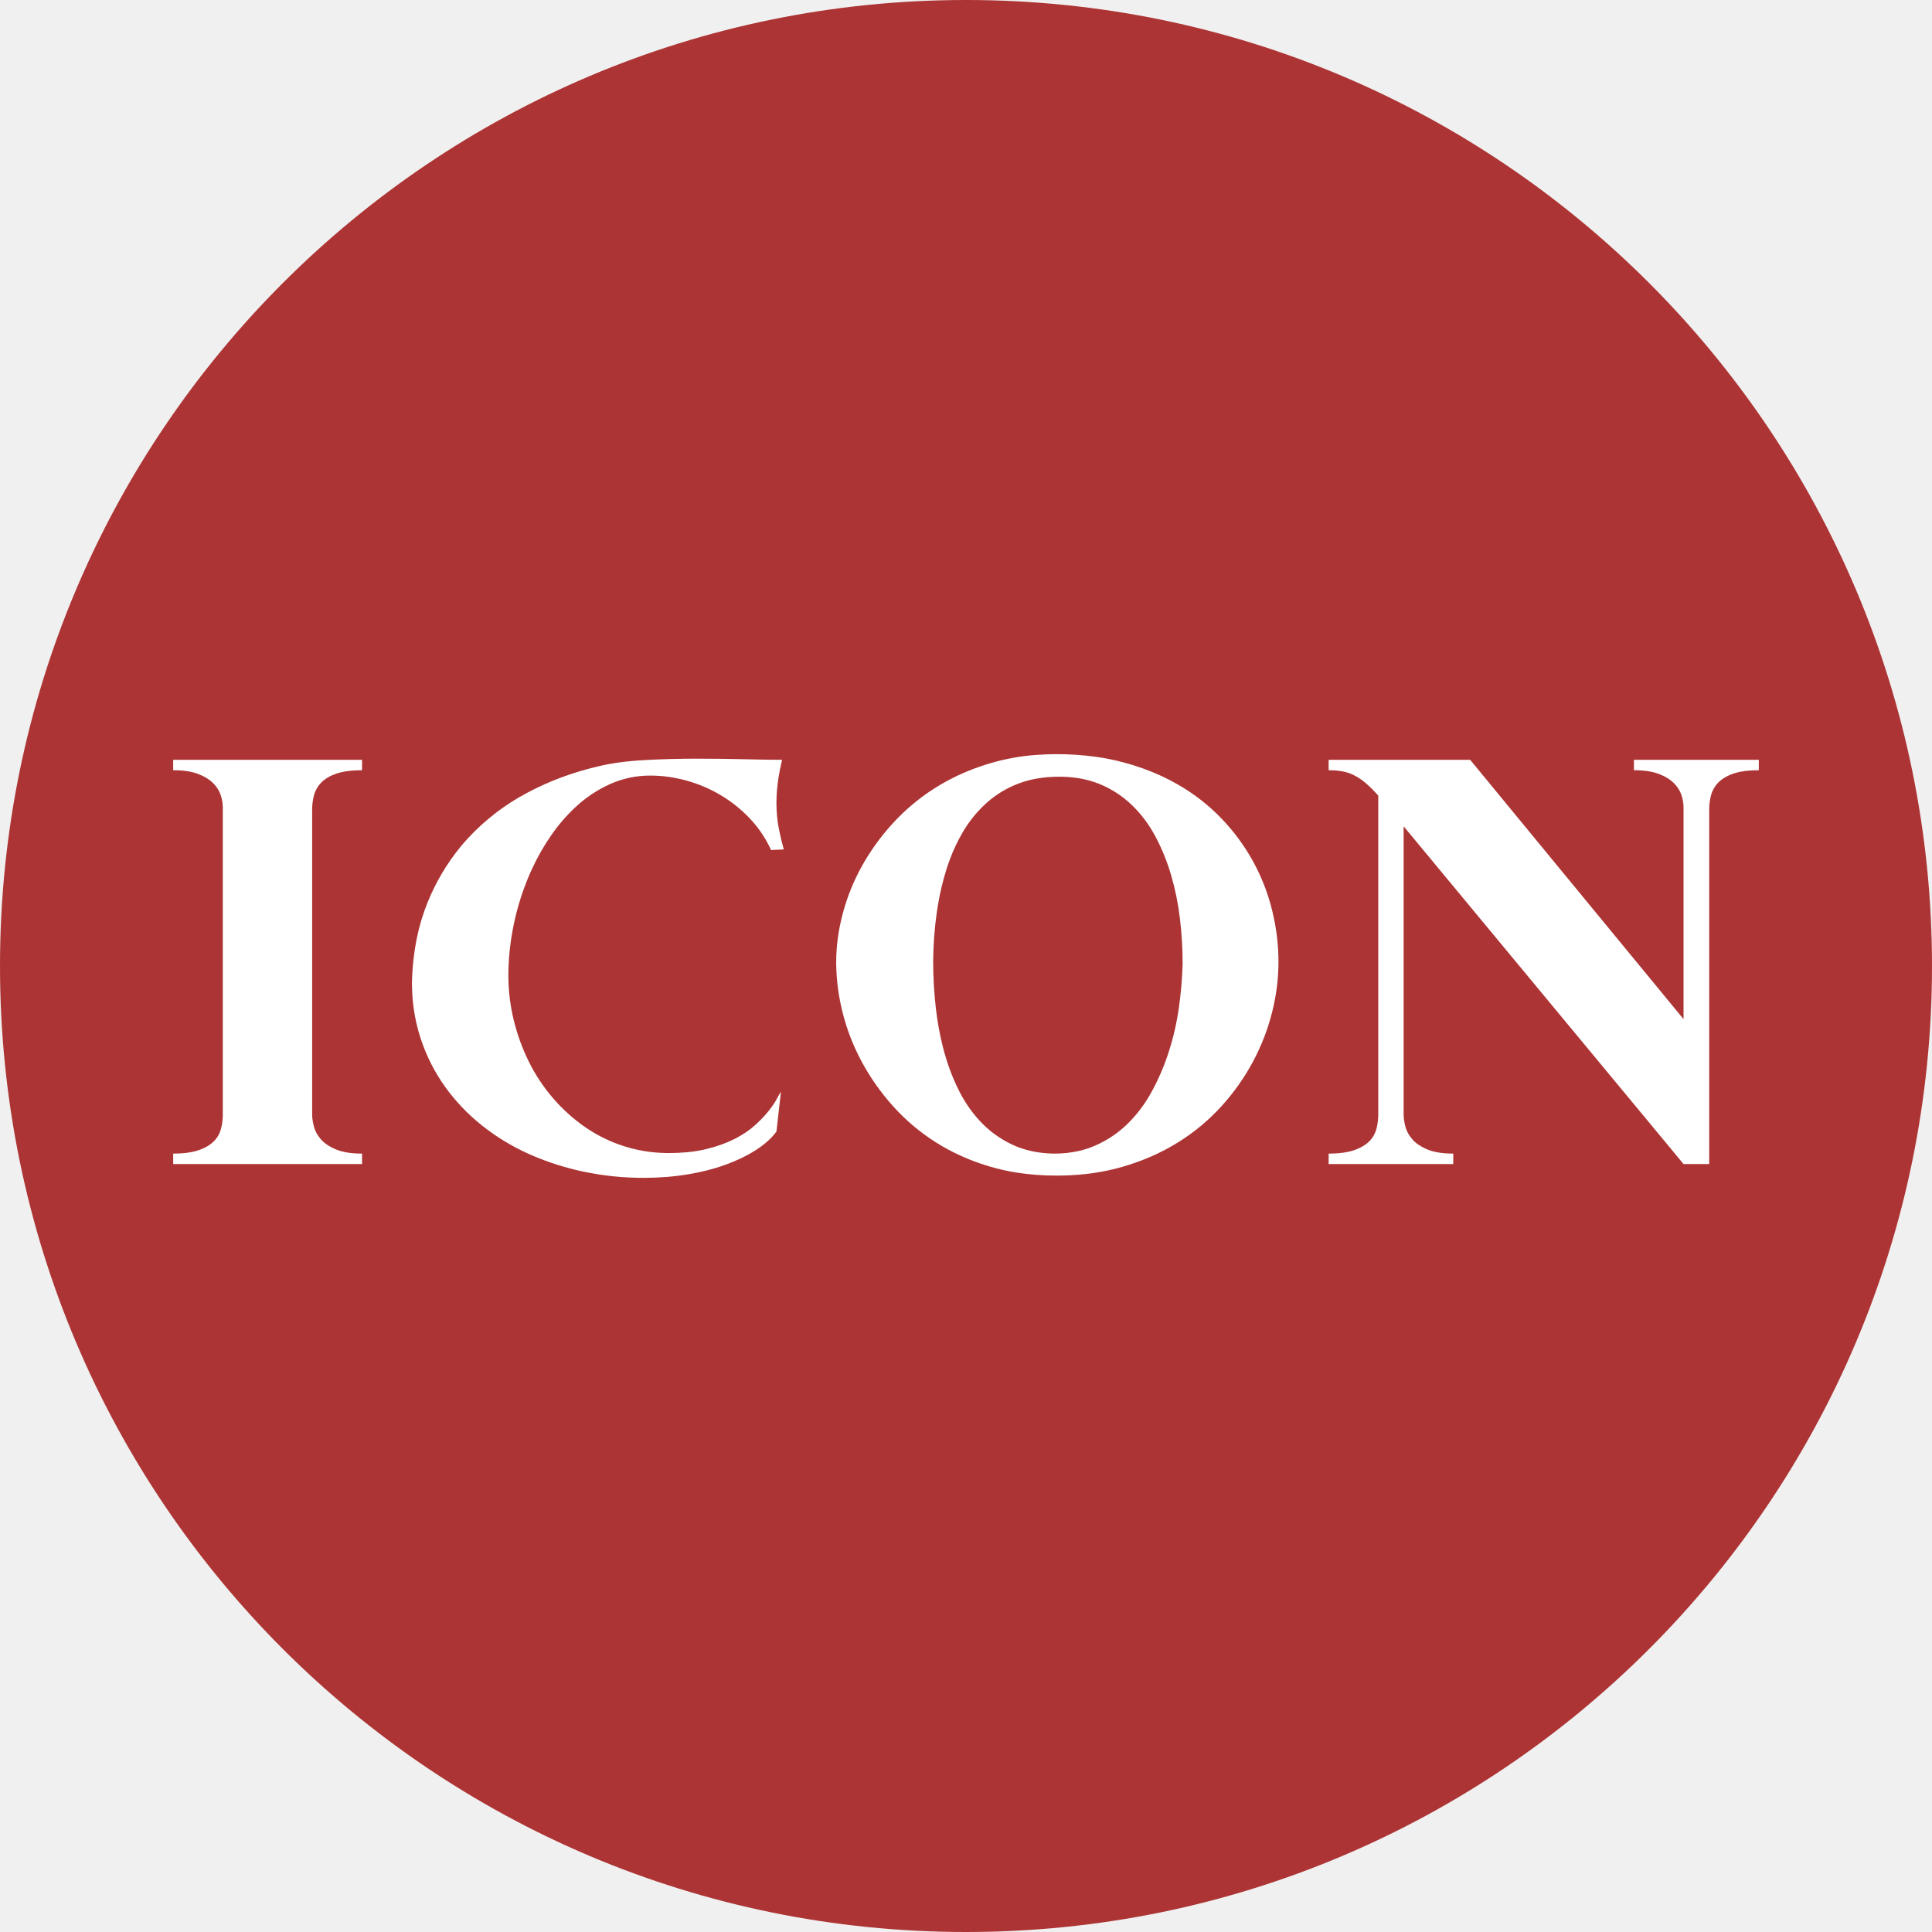
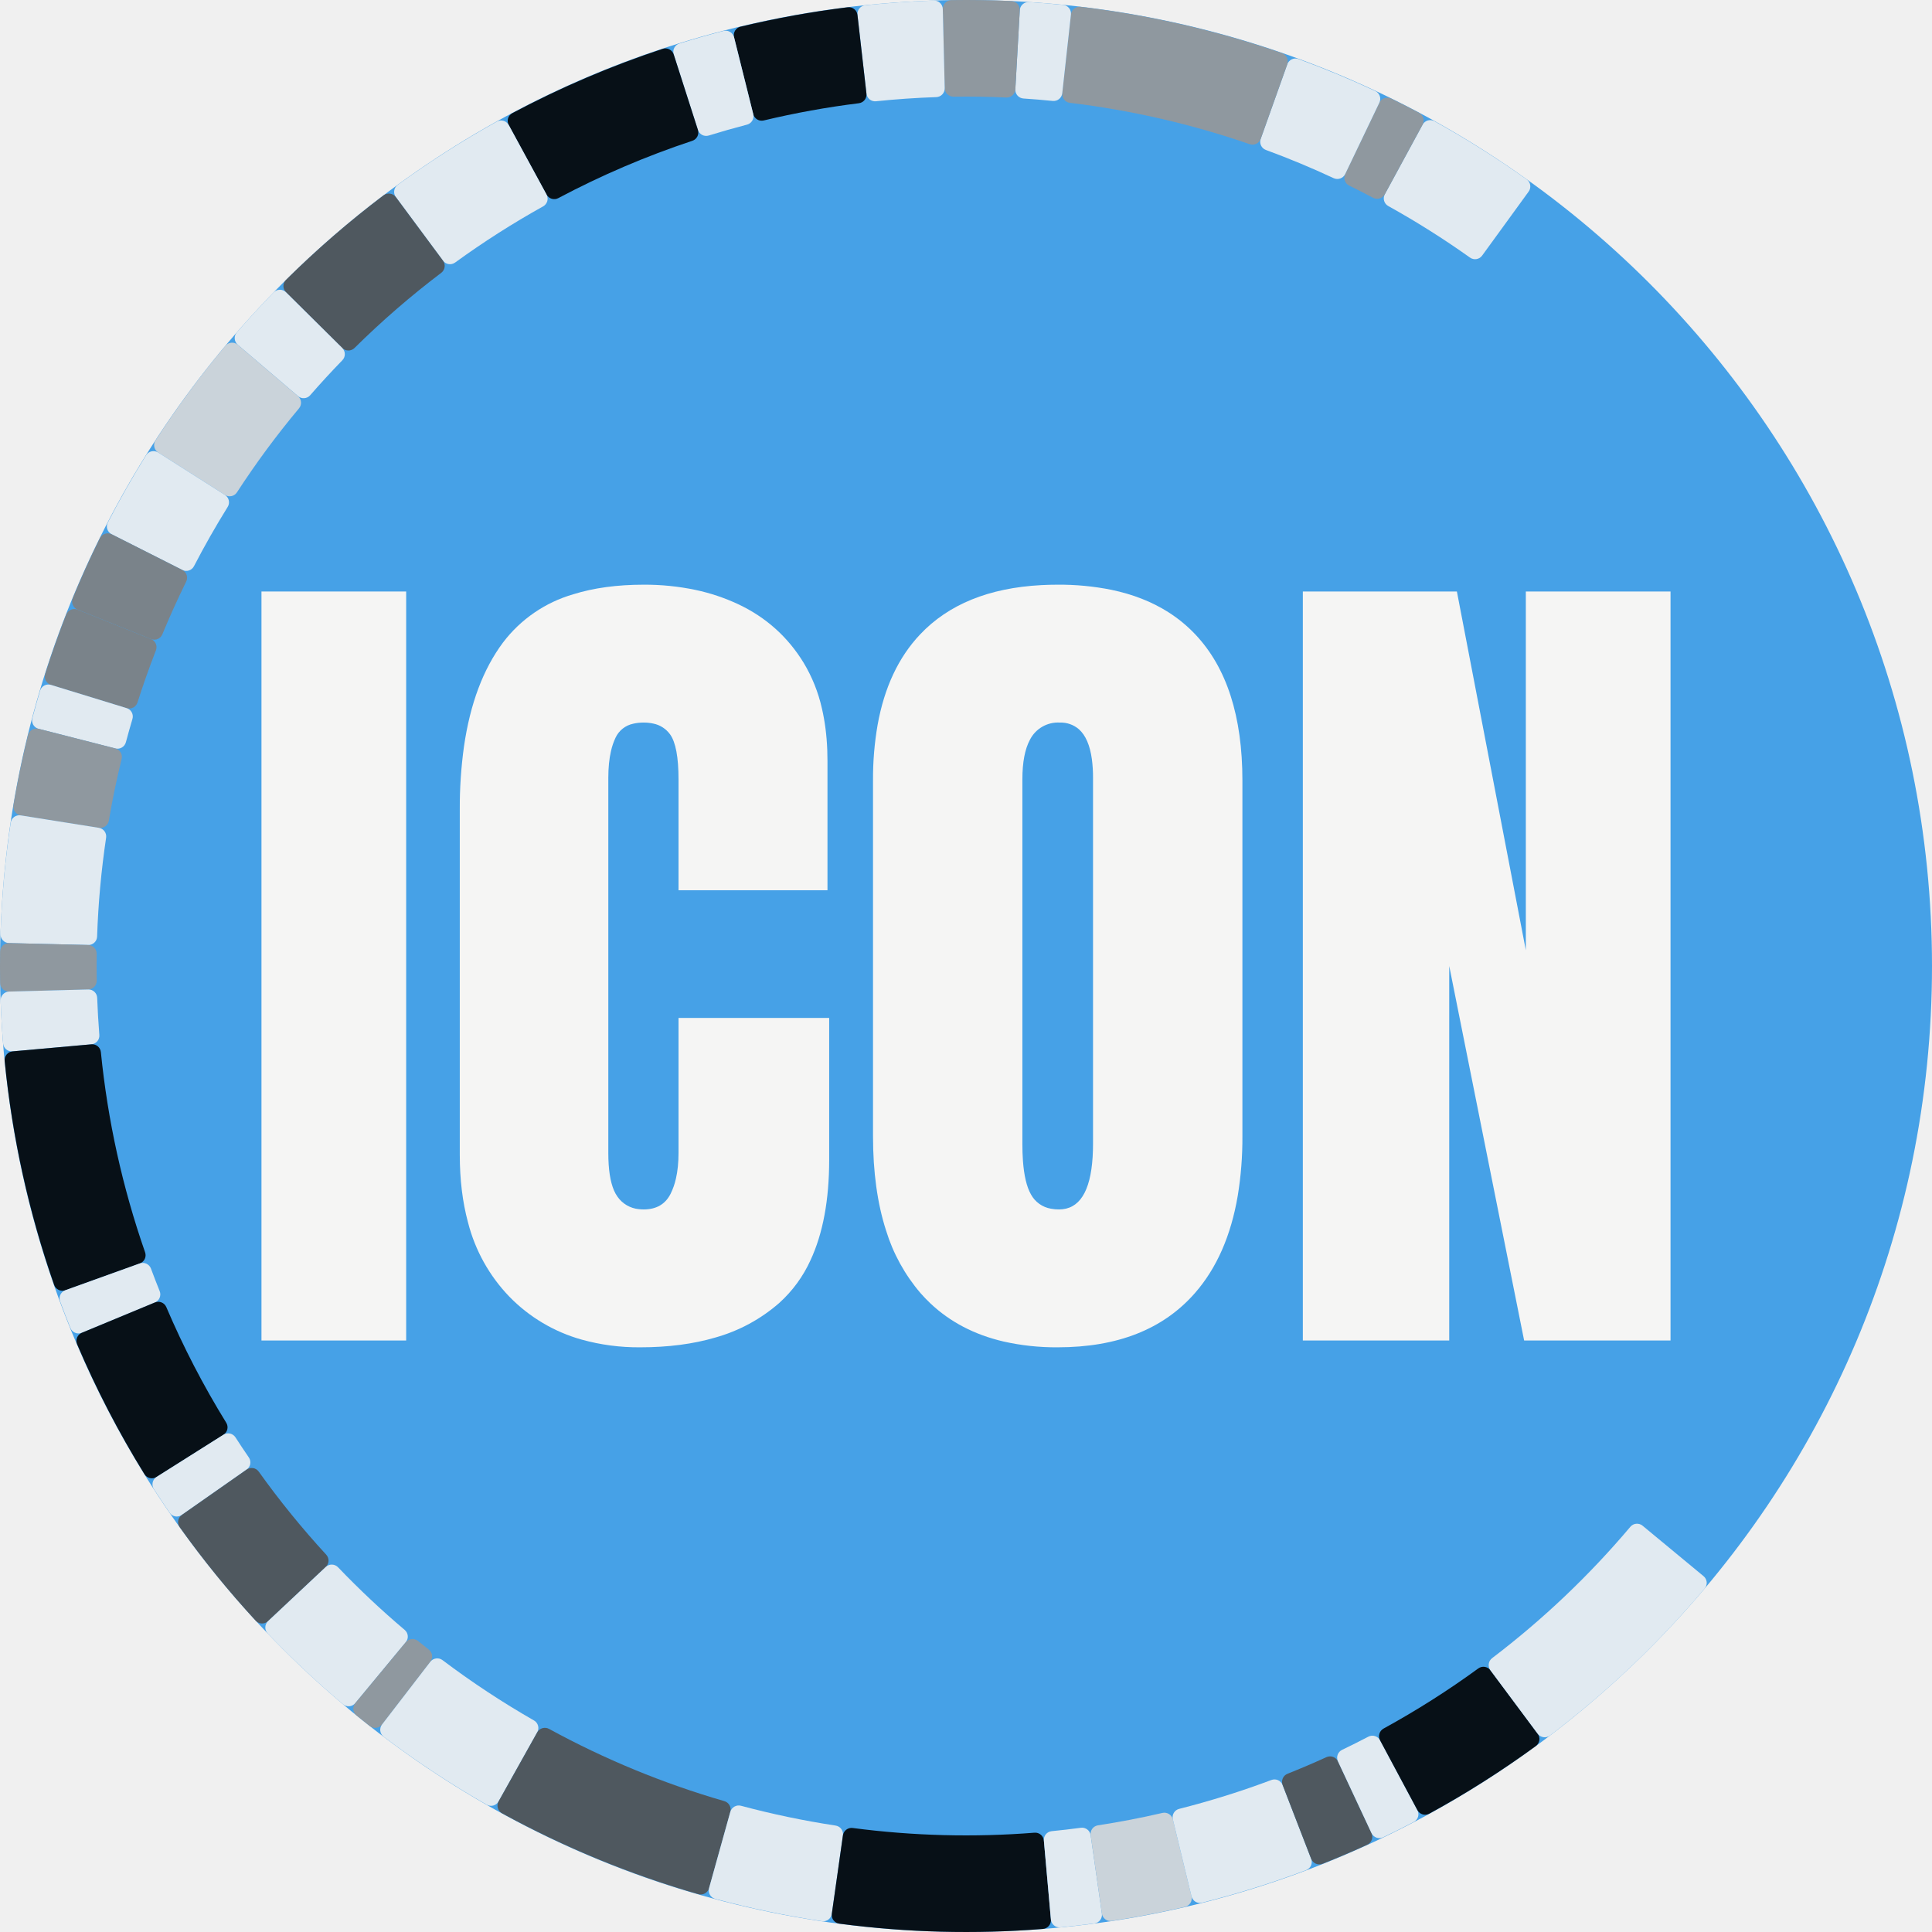
- <svg xmlns="http://www.w3.org/2000/svg" width="334.658" height="334.658">
+ <svg xmlns="http://www.w3.org/2000/svg" width="221.67" height="221.67">
  <g>
-     <circle cx="167.329" cy="167.329" r="167.329" fill="#ad3434" />
+     <circle cx="110.835" cy="110.835" r="110.835" fill="#46a1e7" />
  </g>
-   <g transform="translate(30,130.6345)" fill-rule="evenodd">
-     <path d="M 32.715 69.19 L 32.715 70.996 L 0 70.996 L 0 69.19 A 20.466 20.466 0 0 0 1.7 69.123 Q 2.547 69.053 3.265 68.906 A 9.043 9.043 0 0 0 4.321 68.628 A 9.073 9.073 0 0 0 5.482 68.155 Q 6.088 67.855 6.558 67.487 A 4.872 4.872 0 0 0 6.958 67.139 A 4.75 4.75 0 0 0 8.252 64.99 A 9.398 9.398 0 0 0 8.587 62.784 A 10.698 10.698 0 0 0 8.594 62.403 L 8.594 9.18 A 5.99 5.99 0 0 0 8.479 8.043 A 8.018 8.018 0 0 0 8.228 7.08 Q 7.861 5.957 6.909 5.005 A 5.897 5.897 0 0 0 5.861 4.182 Q 5.179 3.755 4.297 3.418 A 8.383 8.383 0 0 0 2.914 3.031 Q 1.648 2.783 0 2.783 L 0 0.977 L 32.715 0.977 L 32.715 2.783 A 21.092 21.092 0 0 0 30.987 2.85 Q 30.17 2.917 29.476 3.053 A 9.081 9.081 0 0 0 28.345 3.345 Q 26.66 3.906 25.708 4.859 A 5.045 5.045 0 0 0 24.655 6.366 A 4.763 4.763 0 0 0 24.414 7.031 A 9.398 9.398 0 0 0 24.079 9.238 A 10.698 10.698 0 0 0 24.072 9.619 L 24.072 62.403 A 7.024 7.024 0 0 0 24.152 63.428 Q 24.226 63.931 24.37 64.478 A 11.426 11.426 0 0 0 24.39 64.551 A 5.23 5.23 0 0 0 25.189 66.218 A 6.466 6.466 0 0 0 25.61 66.748 A 5.438 5.438 0 0 0 26.594 67.612 Q 27.093 67.959 27.716 68.256 A 10.526 10.526 0 0 0 28.223 68.482 A 8.066 8.066 0 0 0 29.655 68.913 Q 30.398 69.069 31.273 69.137 A 18.628 18.628 0 0 0 32.715 69.19 Z" id="0" vector-effect="non-scaling-stroke" fill="#FFFFFF" />
-     <path d="M 105.762 16.504 L 103.564 16.602 Q 102.148 13.526 99.878 11.133 Q 97.607 8.74 94.8 7.08 A 24.09 24.09 0 0 0 88.867 4.566 Q 85.742 3.711 82.666 3.711 A 16.89 16.89 0 0 0 75.684 5.176 A 22.006 22.006 0 0 0 69.678 9.18 A 29.873 29.873 0 0 0 65.463 14.073 A 33.966 33.966 0 0 0 64.771 15.113 Q 62.598 18.506 61.108 22.339 A 45.227 45.227 0 0 0 58.838 30.274 A 43.279 43.279 0 0 0 58.069 37.302 A 39.441 39.441 0 0 0 58.057 38.281 Q 58.057 42.237 58.984 46.045 A 34.742 34.742 0 0 0 61.621 53.296 A 30.083 30.083 0 0 0 65.82 59.619 A 29.469 29.469 0 0 0 71.387 64.624 A 25.42 25.42 0 0 0 78.125 67.92 A 25.112 25.112 0 0 0 85.25 69.085 A 28.359 28.359 0 0 0 85.889 69.092 A 33.254 33.254 0 0 0 88.968 68.956 Q 90.546 68.809 91.927 68.503 A 19.53 19.53 0 0 0 92.432 68.384 Q 95.17 67.699 97.2 66.673 A 16.401 16.401 0 0 0 97.339 66.602 A 18.803 18.803 0 0 0 99.236 65.482 A 13.947 13.947 0 0 0 100.83 64.234 Q 102.246 62.94 103.174 61.768 Q 103.845 60.92 104.273 60.213 A 8.519 8.519 0 0 0 104.565 59.693 Q 105.004 58.839 105.246 58.531 A 1.493 1.493 0 0 1 105.273 58.496 L 104.492 65.381 A 11.37 11.37 0 0 1 102.888 67.109 Q 102.051 67.85 101.001 68.53 A 23.221 23.221 0 0 1 98.303 70.023 A 30.552 30.552 0 0 1 95.801 71.07 A 33.438 33.438 0 0 1 92.031 72.202 A 41.945 41.945 0 0 1 89.185 72.779 Q 85.547 73.389 81.494 73.389 A 50.006 50.006 0 0 1 71.069 72.315 A 46.909 46.909 0 0 1 62.13 69.485 A 43.468 43.468 0 0 1 61.572 69.238 Q 57.129 67.237 53.442 64.282 A 33.654 33.654 0 0 1 47.095 57.617 A 30.932 30.932 0 0 1 42.92 49.414 A 30.267 30.267 0 0 1 41.408 41.382 A 34.772 34.772 0 0 1 41.357 39.795 A 43.357 43.357 0 0 1 42.209 31.838 A 34.789 34.789 0 0 1 44.116 25.562 A 37.124 37.124 0 0 1 49.776 16.038 A 34.673 34.673 0 0 1 51.099 14.527 A 38.473 38.473 0 0 1 61.279 6.714 Q 67.09 3.613 73.682 2.1 Q 77.148 1.27 81.641 1.026 Q 86.133 0.781 90.674 0.781 A 361.841 361.841 0 0 1 94.94 0.806 A 300.585 300.585 0 0 1 98.95 0.879 Q 102.832 0.977 105.469 0.977 Q 105.007 2.949 104.78 4.543 A 27.247 27.247 0 0 0 104.712 5.054 A 29.745 29.745 0 0 0 104.526 7.144 A 24.129 24.129 0 0 0 104.492 8.399 A 24.861 24.861 0 0 0 104.613 10.896 A 20.158 20.158 0 0 0 104.834 12.476 A 43.435 43.435 0 0 0 105.296 14.676 A 54.616 54.616 0 0 0 105.762 16.504 Z" id="1" vector-effect="non-scaling-stroke" fill="#FFFFFF" />
-     <path d="M 114.844 35.987 Q 114.844 31.934 115.967 27.661 A 35.907 35.907 0 0 1 119.287 19.409 A 38.912 38.912 0 0 1 124.53 12.112 A 42.952 42.952 0 0 1 124.731 11.89 A 35.796 35.796 0 0 1 132.202 5.713 A 36.953 36.953 0 0 1 139.569 2.208 A 42.837 42.837 0 0 1 141.65 1.538 A 37.865 37.865 0 0 1 149.25 0.15 A 45.368 45.368 0 0 1 152.979 0 A 49.213 49.213 0 0 1 159.748 0.448 A 39.974 39.974 0 0 1 164.575 1.416 A 40.866 40.866 0 0 1 171.231 3.804 A 35.173 35.173 0 0 1 174.146 5.322 A 33.713 33.713 0 0 1 181.665 11.231 A 35.234 35.234 0 0 1 187.085 18.628 A 35.059 35.059 0 0 1 190.356 27.051 Q 191.455 31.494 191.455 35.987 A 35.732 35.732 0 0 1 190.359 44.669 A 36.668 36.668 0 0 1 190.356 44.678 Q 189.258 49.072 187.085 53.174 A 38.467 38.467 0 0 1 181.665 60.889 A 35.294 35.294 0 0 1 174.146 67.188 A 37.097 37.097 0 0 1 166.685 70.755 A 43.056 43.056 0 0 1 164.575 71.436 A 38.176 38.176 0 0 1 157.191 72.814 A 46.886 46.886 0 0 1 152.979 72.998 A 43.752 43.752 0 0 1 145.959 72.456 A 36.067 36.067 0 0 1 141.553 71.46 A 38.159 38.159 0 0 1 134.314 68.526 A 33.95 33.95 0 0 1 132.104 67.237 A 35.273 35.273 0 0 1 124.658 60.938 A 39.831 39.831 0 0 1 119.238 53.223 Q 117.041 49.121 115.942 44.702 A 36.215 36.215 0 0 1 114.848 36.524 A 33.704 33.704 0 0 1 114.844 35.987 Z M 131.641 35.791 Q 131.641 39.942 132.104 43.994 A 50.705 50.705 0 0 0 133.346 50.806 A 46.282 46.282 0 0 0 133.594 51.734 A 36.068 36.068 0 0 0 135.663 57.37 A 32.437 32.437 0 0 0 136.255 58.57 Q 137.891 61.719 140.234 64.063 A 17.841 17.841 0 0 0 145.654 67.774 A 16.261 16.261 0 0 0 150.042 68.999 A 20.716 20.716 0 0 0 152.637 69.19 A 18.936 18.936 0 0 0 156.909 68.725 A 15.873 15.873 0 0 0 159.717 67.798 Q 162.891 66.406 165.332 64.014 A 23.321 23.321 0 0 0 169.081 59.191 A 26.479 26.479 0 0 0 169.531 58.399 A 39.727 39.727 0 0 0 172.461 51.538 A 45.724 45.724 0 0 0 174.194 43.97 A 66.682 66.682 0 0 0 174.85 36.397 A 61.694 61.694 0 0 0 174.854 36.28 Q 174.854 32.422 174.39 28.516 A 45.953 45.953 0 0 0 172.876 21.021 A 35.611 35.611 0 0 0 170.269 14.503 A 33.151 33.151 0 0 0 170.166 14.307 Q 168.506 11.182 166.113 8.863 A 17.782 17.782 0 0 0 160.596 5.225 A 16.538 16.538 0 0 0 156.403 4.1 A 21.537 21.537 0 0 0 153.467 3.906 A 22.354 22.354 0 0 0 149.653 4.218 A 17.408 17.408 0 0 0 146.46 5.078 A 17.583 17.583 0 0 0 140.942 8.399 A 21.133 21.133 0 0 0 136.792 13.477 A 29.912 29.912 0 0 0 134.535 18.228 A 34.672 34.672 0 0 0 133.936 19.971 A 45.732 45.732 0 0 0 132.481 26.053 A 51.69 51.69 0 0 0 132.251 27.539 Q 131.689 31.543 131.641 35.791 Z" id="2" vector-effect="non-scaling-stroke" fill="#FFFFFF" />
-     <path d="M 200.146 2.783 L 200.146 0.977 L 224.658 0.977 L 261.621 45.899 L 261.621 9.18 A 5.99 5.99 0 0 0 261.507 8.043 A 8.018 8.018 0 0 0 261.255 7.08 Q 260.889 5.957 259.937 5.005 A 5.897 5.897 0 0 0 258.888 4.182 Q 258.206 3.755 257.324 3.418 A 8.383 8.383 0 0 0 255.942 3.031 Q 254.675 2.783 253.027 2.783 L 253.027 0.977 L 274.658 0.977 L 274.658 2.783 Q 272.896 2.783 271.575 3.025 A 9.014 9.014 0 0 0 270.313 3.345 Q 268.869 3.833 267.961 4.616 A 4.834 4.834 0 0 0 267.7 4.859 A 5.045 5.045 0 0 0 266.647 6.366 A 4.763 4.763 0 0 0 266.406 7.031 A 9.398 9.398 0 0 0 266.071 9.238 A 10.698 10.698 0 0 0 266.064 9.619 L 266.064 70.996 L 261.621 70.996 L 213.135 12.5 L 213.135 62.403 A 7.024 7.024 0 0 0 213.214 63.428 Q 213.288 63.931 213.433 64.478 A 11.426 11.426 0 0 0 213.452 64.551 A 5.23 5.23 0 0 0 214.252 66.218 A 6.466 6.466 0 0 0 214.673 66.748 A 5.55 5.55 0 0 0 215.691 67.64 Q 216.197 67.989 216.827 68.288 A 10.511 10.511 0 0 0 217.261 68.482 Q 218.481 68.994 220.276 69.136 A 18.529 18.529 0 0 0 221.729 69.19 L 221.729 70.996 L 200.146 70.996 L 200.146 69.19 A 20.466 20.466 0 0 0 201.847 69.123 Q 202.693 69.053 203.412 68.906 A 9.043 9.043 0 0 0 204.468 68.628 A 9.073 9.073 0 0 0 205.628 68.155 Q 206.234 67.855 206.705 67.487 A 4.872 4.872 0 0 0 207.104 67.139 A 4.75 4.75 0 0 0 208.398 64.99 A 9.398 9.398 0 0 0 208.733 62.784 A 10.698 10.698 0 0 0 208.74 62.403 L 208.74 7.178 A 29.658 29.658 0 0 0 207.889 6.258 Q 207.202 5.548 206.592 5.03 Q 205.615 4.199 204.614 3.687 A 7.459 7.459 0 0 0 202.539 2.979 A 11.754 11.754 0 0 0 201.329 2.826 A 15.608 15.608 0 0 0 200.146 2.783 Z" id="3" vector-effect="non-scaling-stroke" fill="#FFFFFF" />
+   <g transform="translate(30,67.084)" fill-rule="evenodd">
+     <path d="M 16.602 86.72 L 0 86.72 L 0 0.782 L 16.602 0.782 L 16.602 86.72 Z" id="0" vector-effect="non-scaling-stroke" fill="#f5f5f4" />
+     <path d="M 22.754 65.431 L 22.754 25.782 A 50.557 50.557 0 0 1 23.235 18.563 Q 24.298 11.213 27.71 6.641 A 15.522 15.522 0 0 1 35.782 1.099 Q 39.3 0.001 43.848 0.001 A 28.326 28.326 0 0 1 49.785 0.598 A 22.577 22.577 0 0 1 54.712 2.247 Q 59.473 4.493 62.207 8.961 A 17.614 17.614 0 0 1 64.3 14.185 Q 64.821 16.414 64.919 19.002 A 32.166 32.166 0 0 1 64.941 20.216 L 64.941 35.059 L 47.852 35.059 L 47.852 22.364 Q 47.852 18.507 46.875 17.164 A 3.136 3.136 0 0 0 44.971 15.939 A 5.005 5.005 0 0 0 43.848 15.821 A 5.086 5.086 0 0 0 42.656 15.951 A 2.877 2.877 0 0 0 40.625 17.555 A 7.411 7.411 0 0 0 40.103 19.084 Q 39.795 20.413 39.795 22.169 L 39.795 65.186 Q 39.795 68.011 40.454 69.517 A 3.836 3.836 0 0 0 40.845 70.216 A 3.373 3.373 0 0 0 43.313 71.651 A 4.737 4.737 0 0 0 43.848 71.681 Q 46.045 71.681 46.948 69.874 A 7.704 7.704 0 0 0 47.55 68.158 Q 47.852 66.852 47.852 65.186 L 47.852 49.708 L 65.137 49.708 L 65.137 65.968 Q 65.137 72.907 62.993 77.51 A 14.878 14.878 0 0 1 59.424 82.398 A 18.845 18.845 0 0 1 52.072 86.38 Q 48.264 87.501 43.457 87.501 A 24.315 24.315 0 0 1 36.726 86.614 A 18.563 18.563 0 0 1 28.442 81.69 A 19.035 19.035 0 0 1 23.693 73.155 Q 22.754 69.676 22.754 65.431 Z" id="1" vector-effect="non-scaling-stroke" fill="#f5f5f4" />
+     <path d="M 70.166 63.282 L 70.166 22.462 A 36.072 36.072 0 0 1 70.693 16.085 Q 71.852 9.641 75.562 5.714 Q 80.457 0.53 89.472 0.05 A 35.428 35.428 0 0 1 91.357 0.001 A 30.215 30.215 0 0 1 97.507 0.587 Q 101.232 1.362 104.06 3.161 A 16.199 16.199 0 0 1 107.153 5.714 Q 112.549 11.427 112.549 22.462 L 112.549 63.282 A 40.833 40.833 0 0 1 112.017 70.096 Q 110.847 76.995 107.104 81.275 Q 101.66 87.501 91.357 87.501 A 27.303 27.303 0 0 1 85.119 86.831 Q 80.137 85.662 76.745 82.455 A 17.235 17.235 0 0 1 75.61 81.275 A 20.122 20.122 0 0 1 71.658 74.083 Q 70.166 69.442 70.166 63.282 Z M 95.41 64.112 L 95.41 22.169 A 15.819 15.819 0 0 0 95.276 20.012 Q 94.944 17.614 93.789 16.588 A 3.172 3.172 0 0 0 91.602 15.821 A 3.613 3.613 0 0 0 88.157 17.819 Q 87.305 19.423 87.305 22.315 L 87.305 64.21 A 26.347 26.347 0 0 0 87.366 66.07 Q 87.549 68.647 88.281 69.947 A 3.221 3.221 0 0 0 90.582 71.598 A 4.872 4.872 0 0 0 91.504 71.681 Q 94.985 71.681 95.364 65.668 A 24.819 24.819 0 0 0 95.41 64.112 Z" id="2" vector-effect="non-scaling-stroke" fill="#f5f5f4" />
+     <path d="M 136.279 86.72 L 119.482 86.72 L 119.482 0.782 L 137.158 0.782 L 145.068 41.944 L 145.068 0.782 L 161.67 0.782 L 161.67 86.72 L 144.873 86.72 L 136.279 43.751 L 136.279 86.72 Z" id="3" vector-effect="non-scaling-stroke" fill="#f5f5f4" />
+   </g>
+   <g opacity="0.9" class="chr" transform="translate(110.835,110.835)">
+     <path class="band-path" d="M64.557,-88.855A1,1,0,0,0,64.328,-90.257A110.835,110.835,0,0,0,53.75,-96.929A1,1,0,0,0,52.387,-96.532L48.054,-88.548A1,1,0,0,0,48.447,-87.197A99.751,99.751,0,0,1,57.829,-81.279A1,1,0,0,0,59.217,-81.506Z" style="fill: rgb(242, 242, 242);" />
+     <path class="band-path" d="M52.387,-96.532A1,1,0,0,0,51.977,-97.892A110.835,110.835,0,0,0,48.774,-99.527A1,1,0,0,0,47.432,-99.06L43.509,-90.867A1,1,0,0,0,43.97,-89.538A99.751,99.751,0,0,1,46.707,-88.141A1,1,0,0,0,48.054,-88.548Z" style="fill: rgb(151, 151, 151);" />
+     <path class="band-path" d="M47.432,-99.06A1,1,0,0,0,46.953,-100.398A110.835,110.835,0,0,0,38.148,-104.063A1,1,0,0,0,36.862,-103.46L33.813,-94.903A1,1,0,0,0,34.41,-93.629A99.751,99.751,0,0,1,42.184,-90.393A1,1,0,0,0,43.509,-90.867Z" style="fill: rgb(242, 242, 242);" />
+     <path class="band-path" d="M36.862,-103.46A1,1,0,0,0,36.247,-104.741A110.835,110.835,0,0,0,13.153,-110.052A1,1,0,0,0,12.041,-109.168L11.045,-100.139A1,1,0,0,0,11.919,-99.037A99.751,99.751,0,0,1,32.545,-94.293A1,1,0,0,0,33.813,-94.903Z" style="fill: rgb(151, 151, 151);" />
+     <path class="band-path" d="M12.041,-109.168A1,1,0,0,0,11.147,-110.273A110.835,110.835,0,0,0,7.235,-110.599A1,1,0,0,0,6.171,-109.657L5.661,-100.587A1,1,0,0,0,6.593,-99.533A99.751,99.751,0,0,1,9.951,-99.254A1,1,0,0,0,11.045,-100.139Z" style="fill: rgb(242, 242, 242);" />
+     <path class="band-path" d="M6.171,-109.657A1,1,0,0,0,5.22,-110.712A110.835,110.835,0,0,0,-1.677,-110.822A1,1,0,0,0,-2.662,-109.798L-2.442,-100.717A1,1,0,0,0,-1.428,-99.741A99.751,99.751,0,0,1,4.616,-99.645A1,1,0,0,0,5.661,-100.587Z" style="fill: rgb(151, 151, 151);" />
+     <path class="band-path" d="M-2.662,-109.798A1,1,0,0,0,-3.695,-110.773A110.835,110.835,0,0,0,-11.564,-110.23A1,1,0,0,0,-12.453,-109.122L-11.423,-100.097A1,1,0,0,0,-10.326,-99.216A99.751,99.751,0,0,1,-3.407,-99.693A1,1,0,0,0,-2.442,-100.717Z" style="fill: rgb(242, 242, 242);" />
+     <path class="band-path" d="M-12.453,-109.122A1,1,0,0,0,-13.569,-110.001A110.835,110.835,0,0,0,-25.875,-107.772A1,1,0,0,0,-26.612,-106.558L-24.411,-97.744A1,1,0,0,0,-23.208,-97.014A99.751,99.751,0,0,1,-12.293,-98.991A1,1,0,0,0,-11.423,-100.097Z" style="fill: rgb(0, 0, 0);" />
+     <path class="band-path" d="M-26.612,-106.558A1,1,0,0,0,-27.833,-107.283A110.835,110.835,0,0,0,-32.879,-105.846A1,1,0,0,0,-33.535,-104.586L-30.761,-95.935A1,1,0,0,0,-29.513,-95.286A99.751,99.751,0,0,1,-25.129,-96.534A1,1,0,0,0,-24.411,-97.744Z" style="fill: rgb(242, 242, 242);" />
+     <path class="band-path" d="M-33.535,-104.586A1,1,0,0,0,-34.801,-105.23A110.835,110.835,0,0,0,-52.055,-97.85A1,1,0,0,0,-52.464,-96.49L-48.124,-88.509A1,1,0,0,0,-46.777,-88.104A99.751,99.751,0,0,1,-31.399,-94.681A1,1,0,0,0,-30.761,-95.935Z" style="fill: rgb(0, 0, 0);" />
+     <path class="band-path" d="M-52.464,-96.49A1,1,0,0,0,-53.828,-96.886A110.835,110.835,0,0,0,-65.204,-89.626A1,1,0,0,0,-65.419,-88.222L-60.008,-80.925A1,1,0,0,0,-58.617,-80.712A99.751,99.751,0,0,1,-48.517,-87.158A1,1,0,0,0,-48.124,-88.509Z" style="fill: rgb(242, 242, 242);" />
+     <path class="band-path" d="M-65.419,-88.222A1,1,0,0,0,-66.825,-88.424A110.835,110.835,0,0,0,-78.02,-78.723A1,1,0,0,0,-78.02,-77.302L-71.567,-70.908A1,1,0,0,0,-70.16,-70.908A99.751,99.751,0,0,1,-60.208,-79.532A1,1,0,0,0,-60.008,-80.925Z" style="fill: rgb(80, 80, 80);" />
+     <path class="band-path" d="M-78.02,-77.302A1,1,0,0,0,-79.441,-77.289A110.835,110.835,0,0,0,-83.663,-72.698A1,1,0,0,0,-83.557,-71.281L-76.646,-65.386A1,1,0,0,0,-75.243,-65.49A99.751,99.751,0,0,1,-71.554,-69.501A1,1,0,0,0,-71.567,-70.908Z" style="fill: rgb(242, 242, 242);" />
+     <path class="band-path" d="M-83.557,-71.281A1,1,0,0,0,-84.972,-71.162A110.835,110.835,0,0,0,-92.991,-60.308A1,1,0,0,0,-92.689,-58.92L-85.023,-54.046A1,1,0,0,0,-83.648,-54.346A99.751,99.751,0,0,1,-76.528,-63.983A1,1,0,0,0,-76.646,-65.386Z" style="fill: rgb(216, 216, 216);" />
+     <path class="band-path" d="M-92.689,-58.92A1,1,0,0,0,-94.074,-58.604A110.835,110.835,0,0,0,-98.463,-50.887A1,1,0,0,0,-98.025,-49.536L-89.918,-45.439A1,1,0,0,0,-88.579,-45.871A99.751,99.751,0,0,1,-84.71,-52.675A1,1,0,0,0,-85.023,-54.046Z" style="fill: rgb(242, 242, 242);" />
+     <path class="band-path" d="M-98.025,-49.536A1,1,0,0,0,-99.373,-49.086A110.835,110.835,0,0,0,-102.487,-42.2A1,1,0,0,0,-101.935,-40.891L-93.504,-37.509A1,1,0,0,0,-92.207,-38.055A99.751,99.751,0,0,1,-89.472,-44.104A1,1,0,0,0,-89.918,-45.439Z" style="fill: grey;" />
+     <path class="band-path" d="M-101.935,-40.891A1,1,0,0,0,-103.238,-40.327A110.835,110.835,0,0,0,-105.647,-33.512A1,1,0,0,0,-104.988,-32.254L-96.304,-29.586A1,1,0,0,0,-95.058,-30.239A99.751,99.751,0,0,1,-92.944,-36.218A1,1,0,0,0,-93.504,-37.509Z" style="fill: grey;" />
+     <path class="band-path" d="M-104.988,-32.254A1,1,0,0,0,-106.24,-31.583A110.835,110.835,0,0,0,-107.124,-28.439A1,1,0,0,0,-106.406,-27.214L-97.605,-24.963A1,1,0,0,0,-96.391,-25.674A99.751,99.751,0,0,1,-95.639,-28.346A1,1,0,0,0,-96.304,-29.586Z" style="fill: rgb(242, 242, 242);" />
+     <path class="band-path" d="M-106.406,-27.214A1,1,0,0,0,-107.624,-26.484A110.835,110.835,0,0,0,-109.291,-18.437A1,1,0,0,0,-108.462,-17.283L-99.491,-15.854A1,1,0,0,0,-98.348,-16.674A99.751,99.751,0,0,1,-96.881,-23.756A1,1,0,0,0,-97.605,-24.963Z" style="fill: rgb(151, 151, 151);" />
+     <path class="band-path" d="M-108.462,-17.283A1,1,0,0,0,-109.608,-16.444A110.835,110.835,0,0,0,-110.775,-3.661A1,1,0,0,0,-109.799,-2.628L-100.718,-2.411A1,1,0,0,0,-99.694,-3.377A99.751,99.751,0,0,1,-98.66,-14.718A1,1,0,0,0,-99.491,-15.854Z" style="fill: rgb(242, 242, 242);" />
+     <path class="band-path" d="M-109.799,-2.628A1,1,0,0,0,-110.823,-1.643A110.835,110.835,0,0,0,-110.818,1.953A1,1,0,0,0,-109.791,2.935L-100.711,2.692A1,1,0,0,0,-99.737,1.676A99.751,99.751,0,0,1,-99.742,-1.397A1,1,0,0,0,-100.718,-2.411Z" style="fill: rgb(151, 151, 151);" />
+     <path class="band-path" d="M-109.791,2.935A1,1,0,0,0,-110.764,3.97A110.835,110.835,0,0,0,-110.479,8.879A1,1,0,0,0,-109.393,9.795L-100.345,8.985A1,1,0,0,0,-99.437,7.909A99.751,99.751,0,0,1,-99.685,3.655A1,1,0,0,0,-100.711,2.692Z" style="fill: rgb(242, 242, 242);" />
+     <path class="band-path" d="M-109.393,9.795A1,1,0,0,0,-110.299,10.889A110.835,110.835,0,0,0,-104.621,36.591A1,1,0,0,0,-103.338,37.201L-94.791,34.125A1,1,0,0,0,-94.186,32.854A99.751,99.751,0,0,1,-99.261,9.881A1,1,0,0,0,-100.345,8.985Z" style="fill: rgb(0, 0, 0);" />
+     <path class="band-path" d="M-103.338,37.201A1,1,0,0,0,-103.937,38.49A110.835,110.835,0,0,0,-102.758,41.535A1,1,0,0,0,-101.448,42.084L-93.057,38.603A1,1,0,0,0,-92.513,37.306A99.751,99.751,0,0,1,-93.515,34.717A1,1,0,0,0,-94.791,34.125Z" style="fill: rgb(242, 242, 242);" />
+     <path class="band-path" d="M-101.448,42.084A1,1,0,0,0,-101.985,43.399A110.835,110.835,0,0,0,-94.259,58.306A1,1,0,0,0,-92.875,58.626L-85.193,53.777A1,1,0,0,0,-84.876,52.406A99.751,99.751,0,0,1,-91.754,39.135A1,1,0,0,0,-93.057,38.603Z" style="fill: rgb(0, 0, 0);" />
+     <path class="band-path" d="M-92.875,58.626A1,1,0,0,0,-93.182,60.013A110.835,110.835,0,0,0,-91.373,62.732A1,1,0,0,0,-89.975,62.985L-82.534,57.776A1,1,0,0,0,-82.282,56.391A99.751,99.751,0,0,1,-83.819,54.081A1,1,0,0,0,-85.193,53.777Z" style="fill: rgb(242, 242, 242);" />
+     <path class="band-path" d="M-89.975,62.985A1,1,0,0,0,-90.216,64.386A110.835,110.835,0,0,0,-81.498,75.116A1,1,0,0,0,-80.079,75.167L-73.456,68.95A1,1,0,0,0,-73.404,67.544A99.751,99.751,0,0,1,-81.147,58.014A1,1,0,0,0,-82.534,57.776Z" style="fill: rgb(80, 80, 80);" />
+     <path class="band-path" d="M-80.079,75.167A1,1,0,0,0,-80.117,76.587A110.835,110.835,0,0,0,-71.485,84.701A1,1,0,0,0,-70.07,84.575L-64.275,77.58A1,1,0,0,0,-64.399,76.178A99.751,99.751,0,0,1,-72.049,68.988A1,1,0,0,0,-73.456,68.95Z" style="fill: rgb(242, 242, 242);" />
+     <path class="band-path" d="M-70.07,84.575A1,1,0,0,0,-69.931,85.989A110.835,110.835,0,0,0,-68.411,87.203A1,1,0,0,0,-67.002,87.026L-61.46,79.828A1,1,0,0,0,-61.635,78.432A99.751,99.751,0,0,1,-62.874,77.442A1,1,0,0,0,-64.275,77.58Z" style="fill: rgb(151, 151, 151);" />
+     <path class="band-path" d="M-67.002,87.026A1,1,0,0,0,-66.812,88.434A110.835,110.835,0,0,0,-54.997,96.228A1,1,0,0,0,-53.628,95.848L-49.192,87.92A1,1,0,0,0,-49.568,86.564A99.751,99.751,0,0,1,-60.066,79.64A1,1,0,0,0,-61.46,79.828Z" style="fill: rgb(242, 242, 242);" />
+     <path class="band-path" d="M-53.628,95.848A1,1,0,0,0,-53.235,97.213A110.835,110.835,0,0,0,-30.72,106.493A1,1,0,0,0,-29.479,105.8L-27.041,97.05A1,1,0,0,0,-27.726,95.821A99.751,99.751,0,0,1,-47.84,87.531A1,1,0,0,0,-49.192,87.92Z" style="fill: rgb(80, 80, 80);" />
+     <path class="band-path" d="M-29.479,105.8A1,1,0,0,0,-28.776,107.034A110.835,110.835,0,0,0,-16.534,109.595A1,1,0,0,0,-15.395,108.746L-14.121,99.752A1,1,0,0,0,-14.962,98.623A99.751,99.751,0,0,1,-25.819,96.352A1,1,0,0,0,-27.041,97.05Z" style="fill: rgb(242, 242, 242);" />
+     <path class="band-path" d="M-15.395,108.746A1,1,0,0,0,-14.536,109.878A110.835,110.835,0,0,0,8.824,110.483A1,1,0,0,0,9.741,109.398L8.935,100.35A1,1,0,0,0,7.86,99.441A99.751,99.751,0,0,1,-13.001,98.901A1,1,0,0,0,-14.121,99.752Z" style="fill: rgb(0, 0, 0);" />
+     <path class="band-path" d="M9.741,109.398A1,1,0,0,0,10.835,110.304A110.835,110.835,0,0,0,14.735,109.851A1,1,0,0,0,15.591,108.718L14.302,99.726A1,1,0,0,0,13.18,98.877A99.751,99.751,0,0,1,9.833,99.266A1,1,0,0,0,8.935,100.35Z" style="fill: rgb(242, 242, 242);" />
+     <path class="band-path" d="M15.591,108.718A1,1,0,0,0,16.732,109.565A110.835,110.835,0,0,0,25.126,107.949A1,1,0,0,0,25.871,106.74L23.731,97.912A1,1,0,0,0,22.534,97.173A99.751,99.751,0,0,1,15.14,98.596A1,1,0,0,0,14.302,99.726Z" style="fill: rgb(216, 216, 216);" />
+     <path class="band-path" d="M25.871,106.74A1,1,0,0,0,27.088,107.474A110.835,110.835,0,0,0,39.023,103.738A1,1,0,0,0,39.604,102.442L36.328,93.969A1,1,0,0,0,35.044,93.393A99.751,99.751,0,0,1,24.458,96.707A1,1,0,0,0,23.731,97.912Z" style="fill: rgb(242, 242, 242);" />
+     <path class="band-path" d="M39.604,102.442A1,1,0,0,0,40.905,103.01A110.835,110.835,0,0,0,46.035,100.822A1,1,0,0,0,46.526,99.489L42.678,91.261A1,1,0,0,0,41.357,90.774A99.751,99.751,0,0,1,36.891,92.679A1,1,0,0,0,36.328,93.969Z" style="fill: rgb(80, 80, 80);" />
+     <path class="band-path" d="M46.526,99.489A1,1,0,0,0,47.863,99.967A110.835,110.835,0,0,0,51.374,98.21A1,1,0,0,0,51.792,96.852L47.509,88.841A1,1,0,0,0,46.164,88.426A99.751,99.751,0,0,1,43.151,89.935A1,1,0,0,0,42.678,91.261Z" style="fill: rgb(242, 242, 242);" />
+     <path class="band-path" d="M51.792,96.852A1,1,0,0,0,53.154,97.258A110.835,110.835,0,0,0,65.383,89.496A1,1,0,0,0,65.595,88.091L60.169,80.805A1,1,0,0,0,58.778,80.595A99.751,99.751,0,0,1,47.91,87.493A1,1,0,0,0,47.509,88.841Z" style="fill: rgb(0, 0, 0);" />
+     <path class="band-path" d="M65.595,88.091A1,1,0,0,0,67.001,88.291A110.835,110.835,0,0,0,84.753,71.423A1,1,0,0,0,84.626,70.009L77.627,64.218A1,1,0,0,0,76.225,64.344A99.751,99.751,0,0,1,60.366,79.412A1,1,0,0,0,60.169,80.805Z" style="fill: rgb(242, 242, 242);" />
  </g>
</svg>
